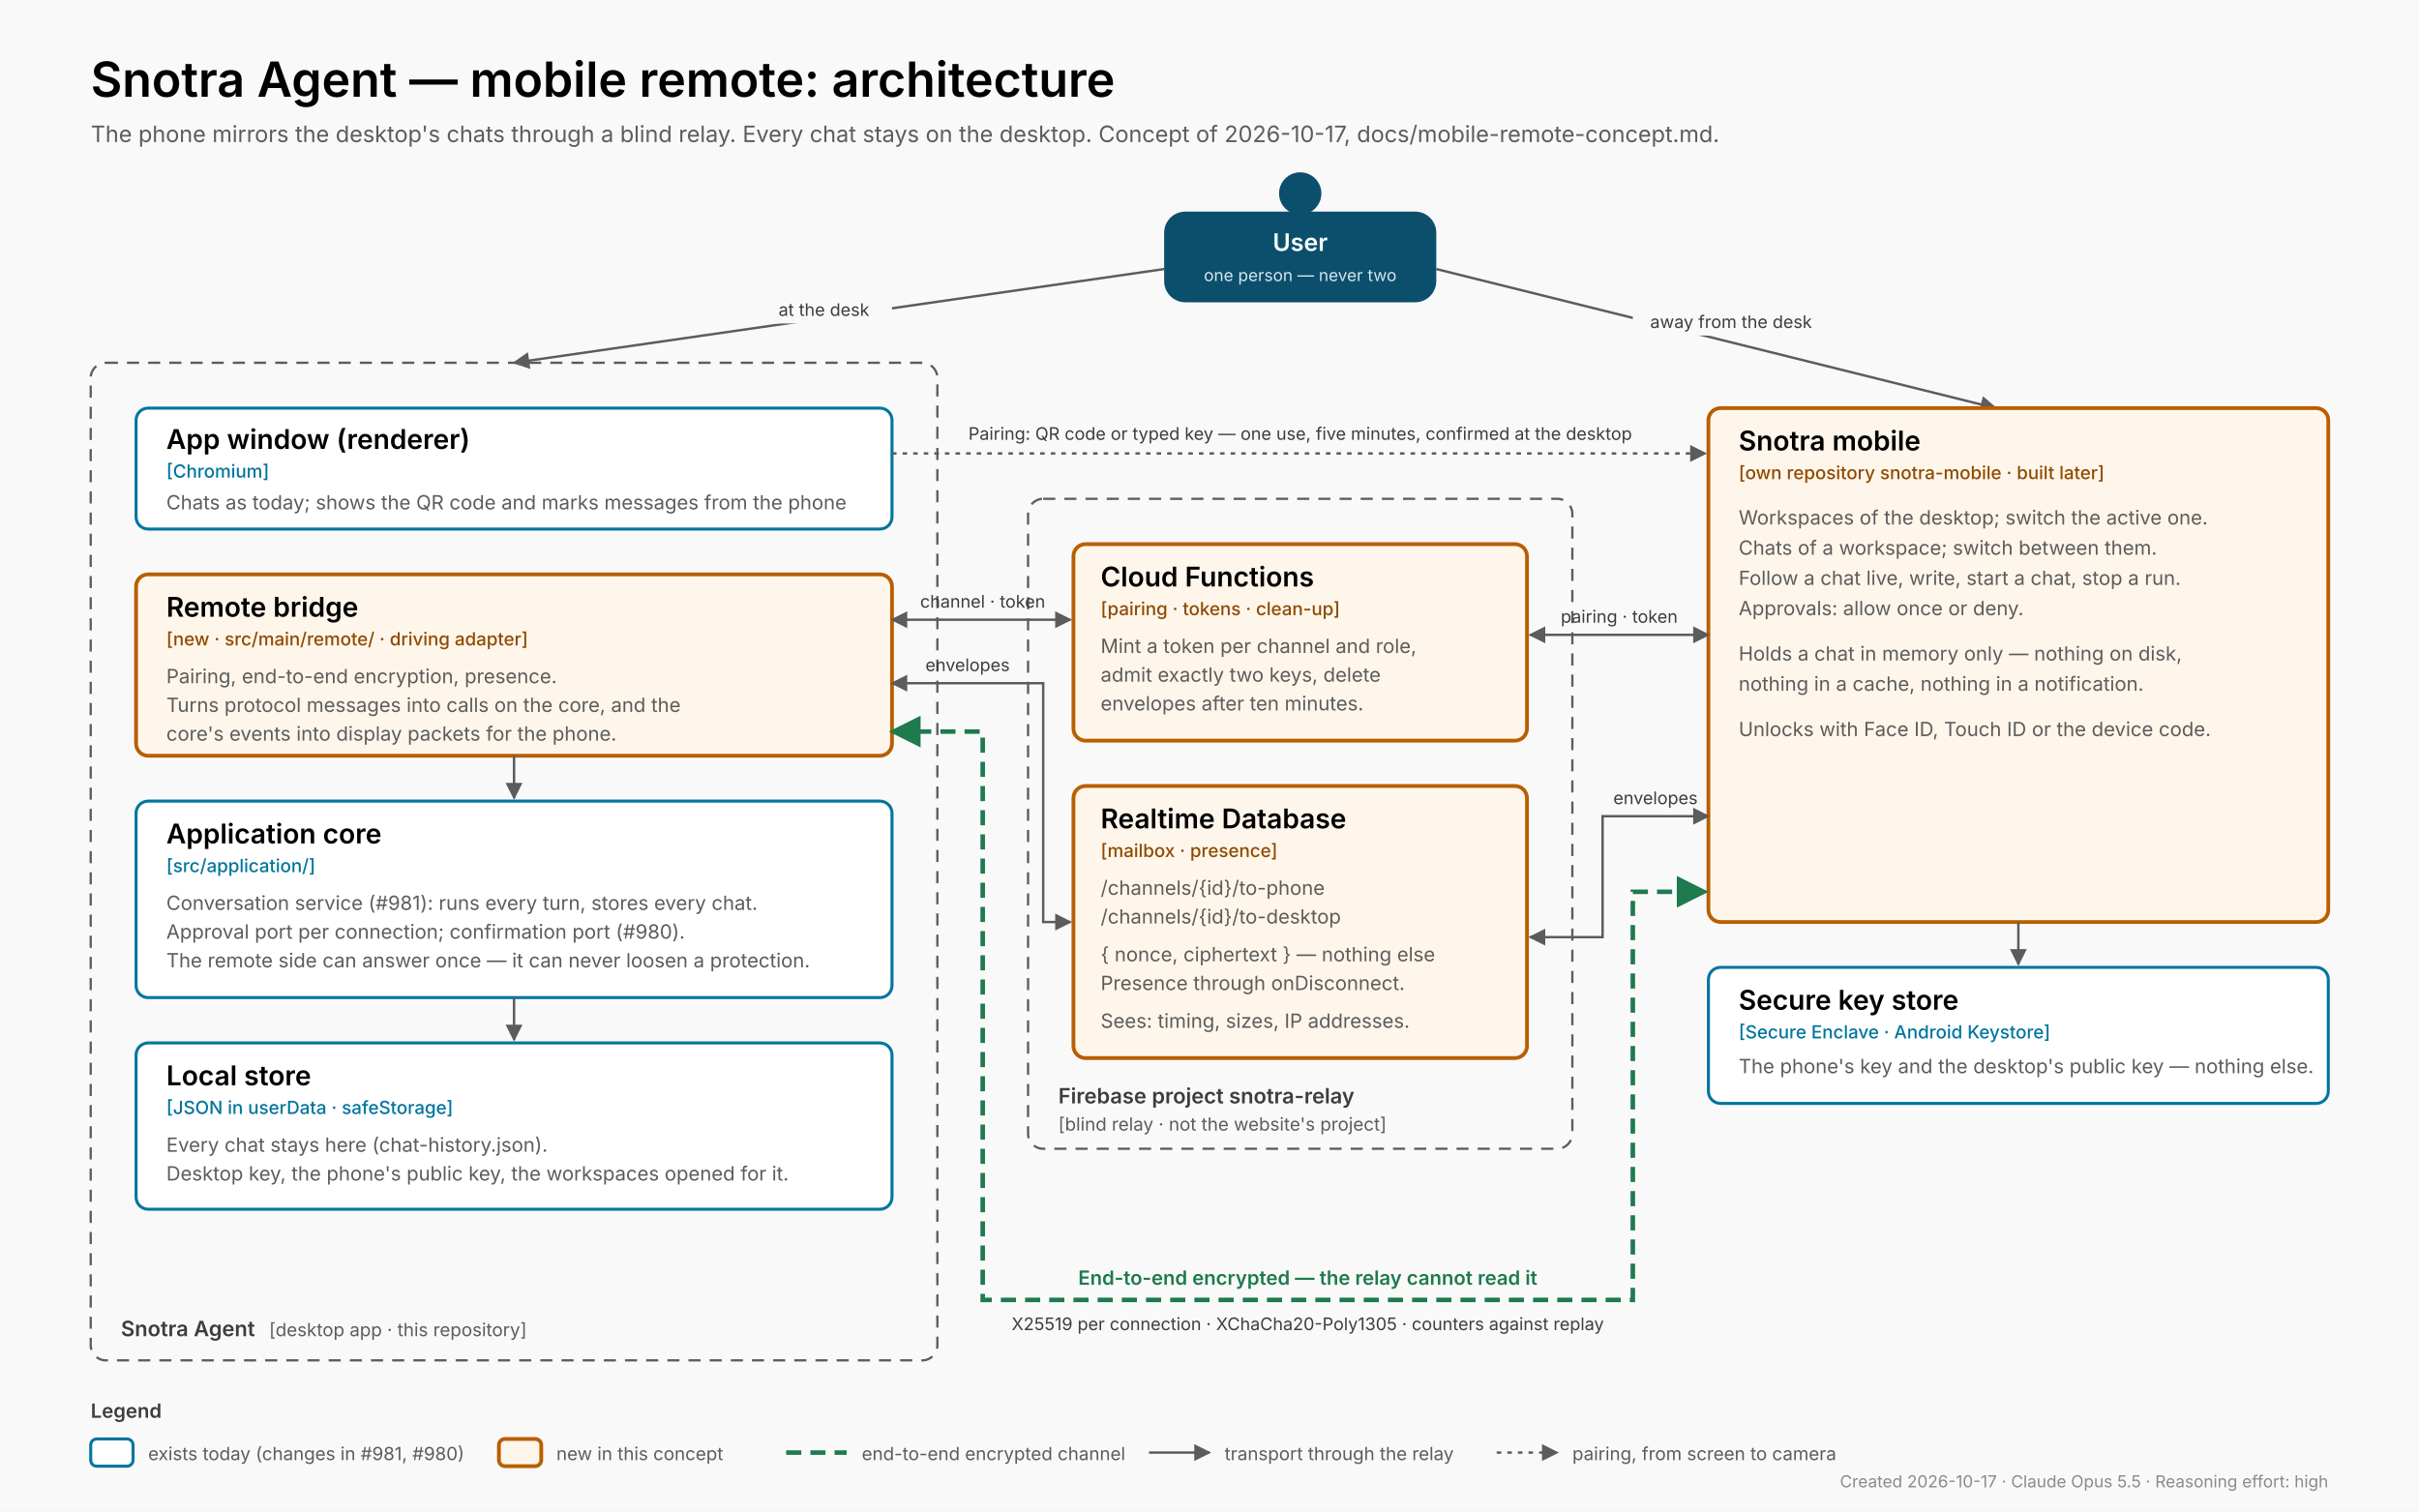
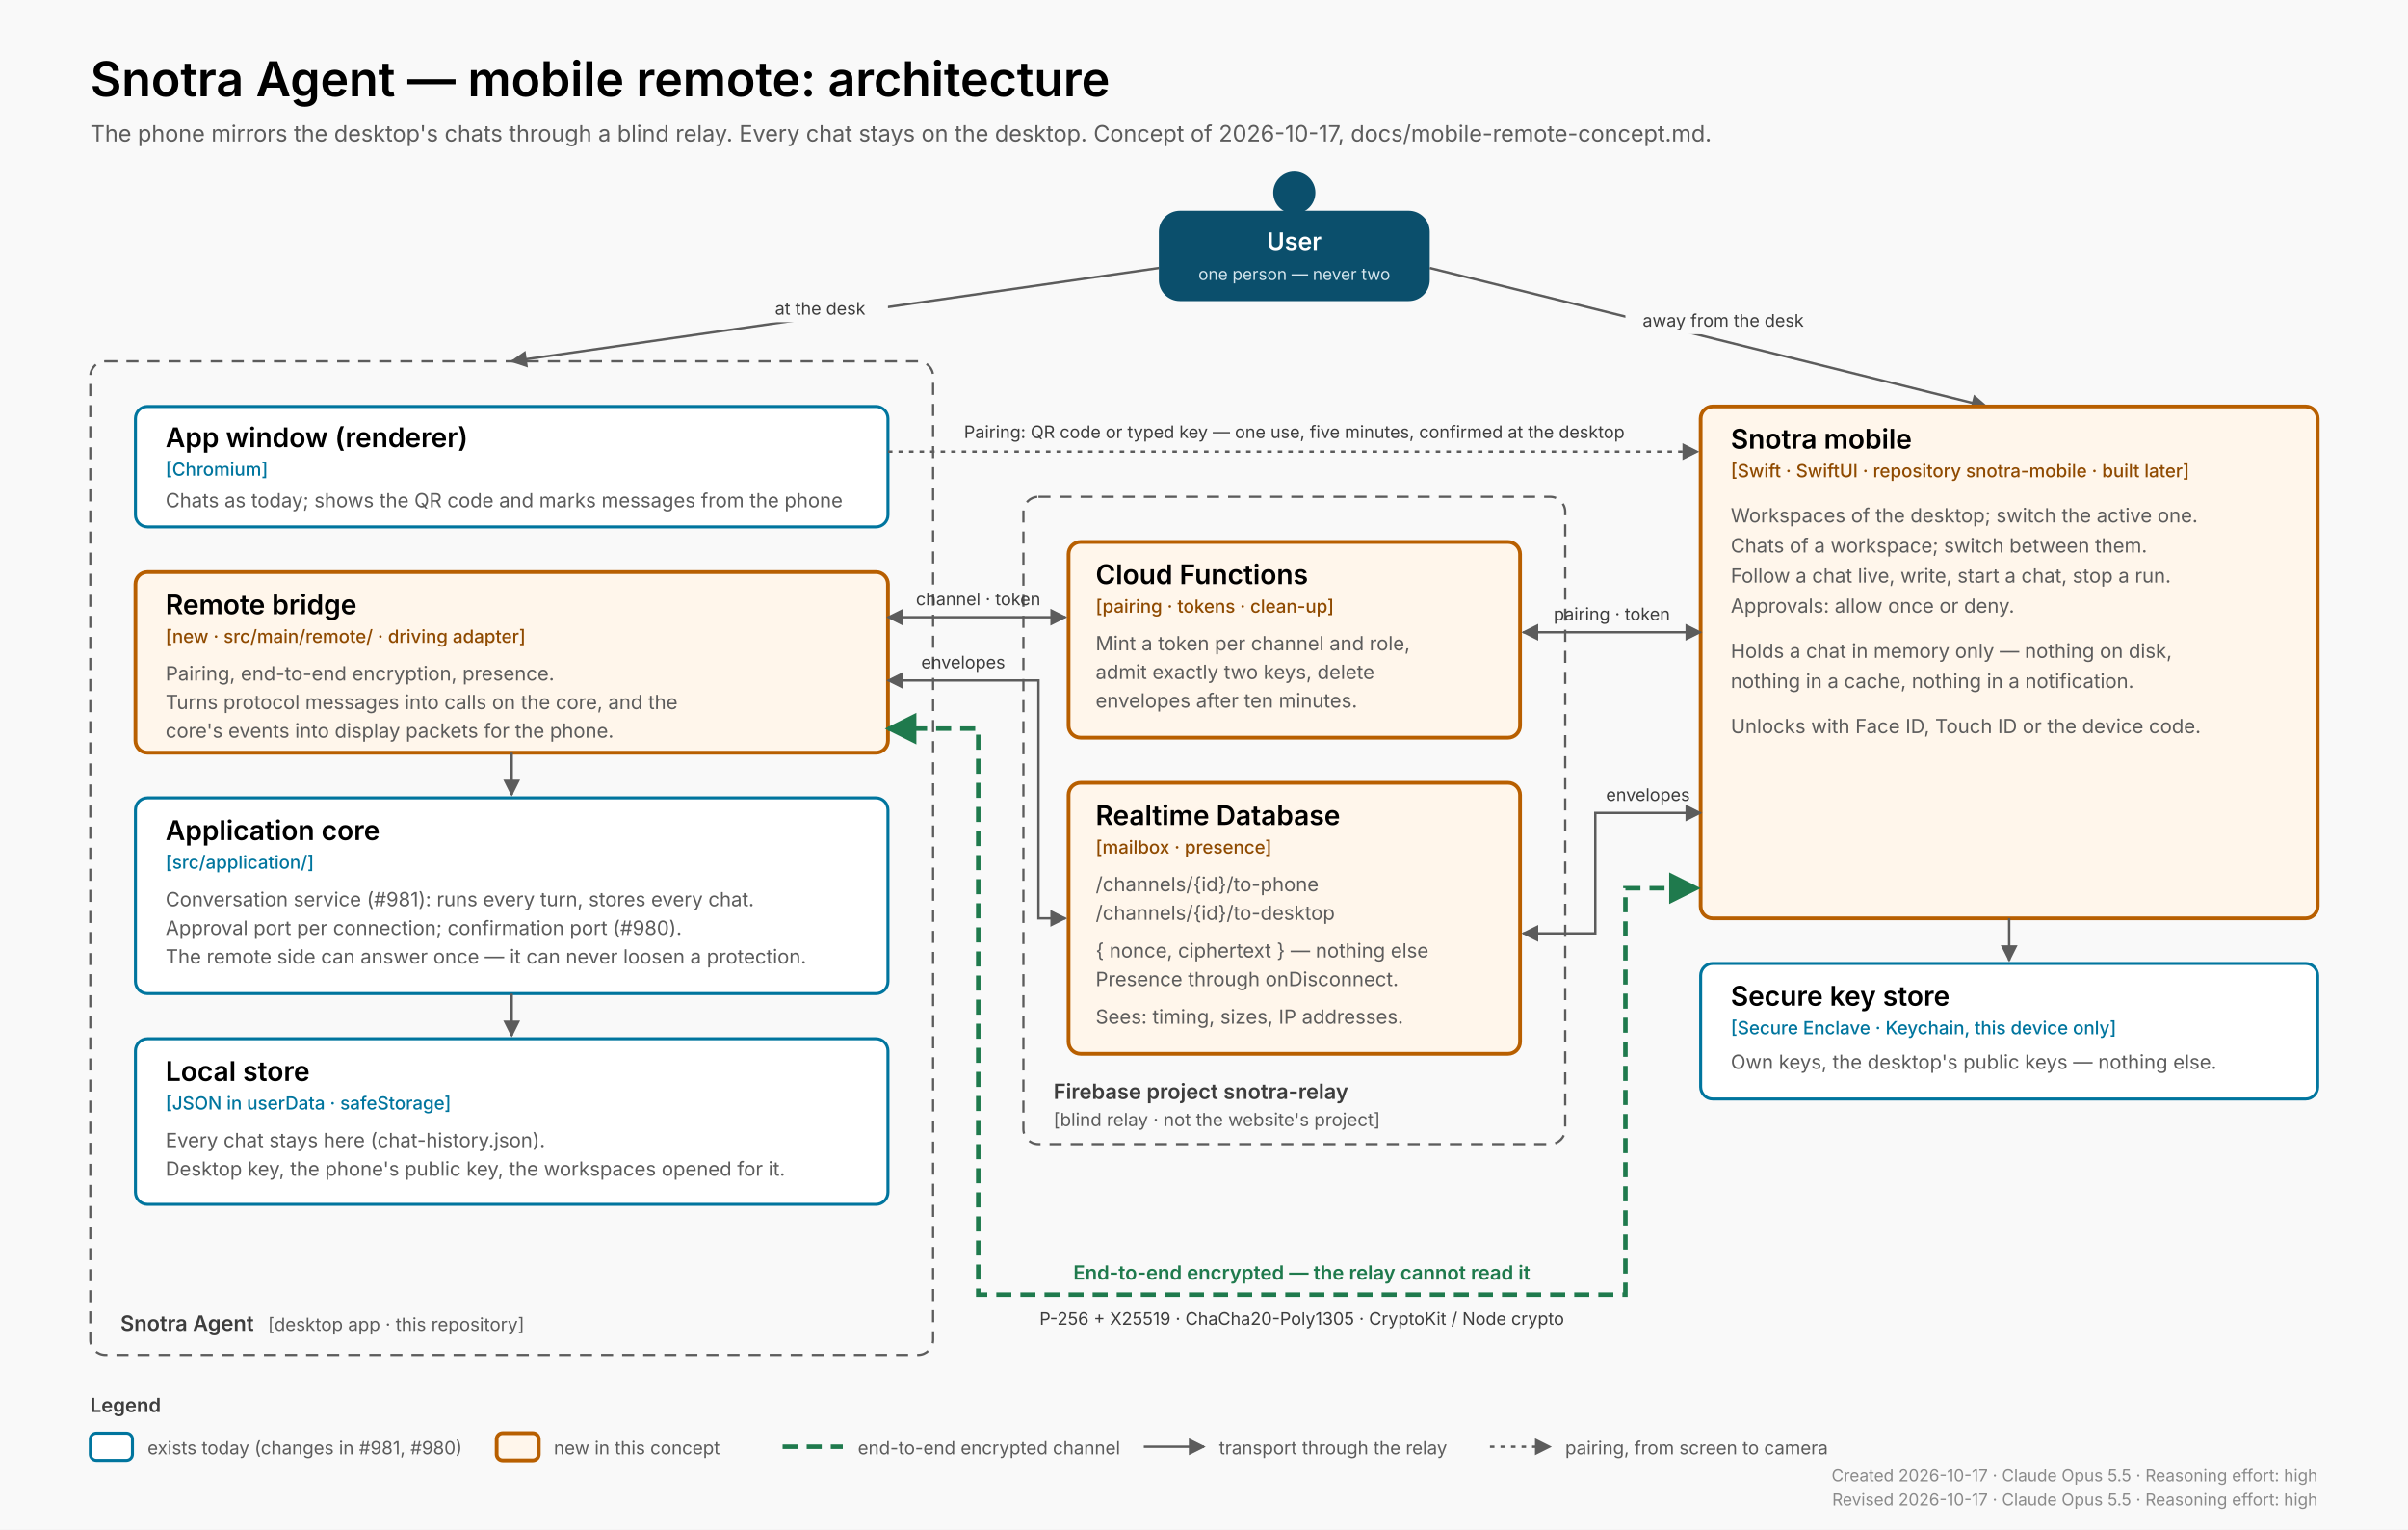
- <svg xmlns="http://www.w3.org/2000/svg" width="1600" height="1000" viewBox="0 0 1600 1000" role="img" aria-labelledby="title description">
+ <svg xmlns="http://www.w3.org/2000/svg" width="1600" height="1016" viewBox="0 0 1600 1016" role="img" aria-labelledby="title description">
  <defs>
    <marker id="arrow" viewBox="0 0 10 10" refX="9" refY="5" markerWidth="7" markerHeight="7" orient="auto-start-reverse">
      <path d="M 0 0 L 10 5 L 0 10 z" fill="#5C5C5C" />
    </marker>
    <marker id="arrow-e2e" viewBox="0 0 10 10" refX="9" refY="5" markerWidth="7" markerHeight="7" orient="auto-start-reverse">
      <path d="M 0 0 L 10 5 L 0 10 z" fill="#1F7A4D" />
    </marker>
    <style>
      text { font-family: Inter, -apple-system, BlinkMacSystemFont, "Segoe UI", sans-serif; }
      .canvas { fill: #F9F9F9; }
      .page-title { fill: #000000; font-size: 32px; font-weight: 600; }
      .page-sub { fill: #5C5C5C; font-size: 15px; }
      .boundary { fill: none; stroke: #5C5C5C; stroke-width: 1.5; stroke-dasharray: 8 6; }
      .boundary-label { fill: #3D3D3D; font-size: 14px; font-weight: 600; }
      .boundary-tag { fill: #5C5C5C; font-size: 12px; }
      .container { fill: #FFFFFF; stroke: #00759E; stroke-width: 2; }
      .container--new { fill: #FFF6EB; stroke: #B85F00; stroke-width: 2.5; }
      .person { fill: #0B4F6C; }
      .name { fill: #000000; font-size: 18px; font-weight: 600; }
      .tech { fill: #00759E; font-size: 12px; font-weight: 500; }
      .tech--new { fill: #8F4A00; font-size: 12px; font-weight: 500; }
      .desc { fill: #5C5C5C; font-size: 13px; }
      .person-name { fill: #FFFFFF; font-size: 16px; font-weight: 600; text-anchor: middle; }
      .person-sub { fill: #D5E6EE; font-size: 11px; text-anchor: middle; }
      .edge { fill: none; stroke: #5C5C5C; stroke-width: 1.6; }
      .edge--pair { fill: none; stroke: #5C5C5C; stroke-width: 1.6; stroke-dasharray: 3 4; }
      .edge--e2e { fill: none; stroke: #1F7A4D; stroke-width: 3; stroke-dasharray: 10 6; }
      .edge-label { fill: #3D3D3D; font-size: 11.5px; text-anchor: middle; }
      .edge-label--e2e { fill: #1F7A4D; font-size: 13px; font-weight: 600; text-anchor: middle; }
      .label-bg { fill: #F9F9F9; }
      .legend-title { fill: #3D3D3D; font-size: 13px; font-weight: 600; }
      .legend-text { fill: #5C5C5C; font-size: 12px; }
      .stamp { fill: #8A8A8A; font-size: 11px; text-anchor: end; }
    </style>
  </defs>
-   <rect class="canvas" width="1600" height="1000" />
+   <rect class="canvas" width="1600" height="1016" />
  <text class="page-title" x="60" y="64">Snotra Agent — mobile remote: architecture</text>
  <text class="page-sub" x="60" y="94">The phone mirrors the desktop's chats through a blind relay. Every chat stays on the desktop. Concept of 2026-10-17, docs/mobile-remote-concept.md.</text>
  <circle class="person" cx="860" cy="128" r="14" />
  <rect class="person" x="770" y="140" width="180" height="60" rx="14" />
  <text class="person-name" x="860" y="166">User</text>
  <text class="person-sub" x="860" y="186">one person — never two</text>
  <path class="edge" d="M 770 178 L 340 240" marker-end="url(#arrow)" />
  <rect class="label-bg" x="500" y="196" width="90" height="18" />
  <text class="edge-label" x="545" y="209">at the desk</text>
  <path class="edge" d="M 950 178 L 1320 270" marker-end="url(#arrow)" />
  <rect class="label-bg" x="1080" y="204" width="130" height="18" />
  <text class="edge-label" x="1145" y="217">away from the desk</text>
  <rect class="boundary" x="60" y="240" width="560" height="660" rx="10" />
  <text class="boundary-label" x="80" y="884">Snotra Agent</text>
  <text class="boundary-tag" x="178" y="884">[desktop app · this repository]</text>
  <rect class="container" x="90" y="270" width="500" height="80" rx="8" />
  <text class="name" x="110" y="297">App window (renderer)</text>
  <text class="tech" x="110" y="316">[Chromium]</text>
  <text class="desc" x="110" y="337">Chats as today; shows the QR code and marks messages from the phone</text>
  <rect class="container--new" x="90" y="380" width="500" height="120" rx="8" />
  <text class="name" x="110" y="408">Remote bridge</text>
  <text class="tech--new" x="110" y="427">[new · src/main/remote/ · driving adapter]</text>
  <text class="desc" x="110" y="452">Pairing, end-to-end encryption, presence.</text>
  <text class="desc" x="110" y="471">Turns protocol messages into calls on the core, and the</text>
  <text class="desc" x="110" y="490">core's events into display packets for the phone.</text>
  <rect class="container" x="90" y="530" width="500" height="130" rx="8" />
  <text class="name" x="110" y="558">Application core</text>
  <text class="tech" x="110" y="577">[src/application/]</text>
  <text class="desc" x="110" y="602">Conversation service (#981): runs every turn, stores every chat.</text>
  <text class="desc" x="110" y="621">Approval port per connection; confirmation port (#980).</text>
  <text class="desc" x="110" y="640">The remote side can answer once — it can never loosen a protection.</text>
  <rect class="container" x="90" y="690" width="500" height="110" rx="8" />
  <text class="name" x="110" y="718">Local store</text>
  <text class="tech" x="110" y="737">[JSON in userData · safeStorage]</text>
  <text class="desc" x="110" y="762">Every chat stays here (chat-history.json).</text>
  <text class="desc" x="110" y="781">Desktop key, the phone's public key, the workspaces opened for it.</text>
  <path class="edge" d="M 340 500 V 528" marker-end="url(#arrow)" />
  <path class="edge" d="M 340 660 V 688" marker-end="url(#arrow)" />
  <rect class="boundary" x="680" y="330" width="360" height="430" rx="10" />
  <text class="boundary-label" x="700" y="730">Firebase project snotra-relay</text>
  <text class="boundary-tag" x="700" y="748">[blind relay · not the website's project]</text>
  <rect class="container--new" x="710" y="360" width="300" height="130" rx="8" />
  <text class="name" x="728" y="388">Cloud Functions</text>
  <text class="tech--new" x="728" y="407">[pairing · tokens · clean-up]</text>
  <text class="desc" x="728" y="432">Mint a token per channel and role,</text>
  <text class="desc" x="728" y="451">admit exactly two keys, delete</text>
  <text class="desc" x="728" y="470">envelopes after ten minutes.</text>
  <rect class="container--new" x="710" y="520" width="300" height="180" rx="8" />
  <text class="name" x="728" y="548">Realtime Database</text>
  <text class="tech--new" x="728" y="567">[mailbox · presence]</text>
  <text class="desc" x="728" y="592">/channels/{id}/to-phone</text>
  <text class="desc" x="728" y="611">/channels/{id}/to-desktop</text>
  <text class="desc" x="728" y="636">{ nonce, ciphertext } — nothing else</text>
  <text class="desc" x="728" y="655">Presence through onDisconnect.</text>
  <text class="desc" x="728" y="680">Sees: timing, sizes, IP addresses.</text>
  <rect class="container--new" x="1130" y="270" width="410" height="340" rx="8" />
  <text class="name" x="1150" y="298">Snotra mobile</text>
-   <text class="tech--new" x="1150" y="317">[own repository snotra-mobile · built later]</text>
+   <text class="tech--new" x="1150" y="317">[Swift · SwiftUI · repository snotra-mobile · built later]</text>
  <text class="desc" x="1150" y="347">Workspaces of the desktop; switch the active one.</text>
  <text class="desc" x="1150" y="367">Chats of a workspace; switch between them.</text>
  <text class="desc" x="1150" y="387">Follow a chat live, write, start a chat, stop a run.</text>
  <text class="desc" x="1150" y="407">Approvals: allow once or deny.</text>
  <text class="desc" x="1150" y="437">Holds a chat in memory only — nothing on disk,</text>
  <text class="desc" x="1150" y="457">nothing in a cache, nothing in a notification.</text>
  <text class="desc" x="1150" y="487">Unlocks with Face ID, Touch ID or the device code.</text>
  <rect class="container" x="1130" y="640" width="410" height="90" rx="8" />
  <text class="name" x="1150" y="668">Secure key store</text>
-   <text class="tech" x="1150" y="687">[Secure Enclave · Android Keystore]</text>
-   <text class="desc" x="1150" y="710">The phone's key and the desktop's public key — nothing else.</text>
+   <text class="tech" x="1150" y="687">[Secure Enclave · Keychain, this device only]</text>
+   <text class="desc" x="1150" y="710">Own keys, the desktop's public keys — nothing else.</text>
  <path class="edge" d="M 1335 610 V 638" marker-end="url(#arrow)" />
  <path class="edge--pair" d="M 590 300 H 1128" marker-end="url(#arrow)" />
  <rect class="label-bg" x="636" y="278" width="448" height="18" />
  <text class="edge-label" x="860" y="291">Pairing: QR code or typed key — one use, five minutes, confirmed at the desktop</text>
  <path class="edge" d="M 590 410 H 708" marker-start="url(#arrow)" marker-end="url(#arrow)" />
  <text class="edge-label" x="650" y="402">channel · token</text>
  <path class="edge" d="M 590 452 H 690 V 610 H 708" marker-start="url(#arrow)" marker-end="url(#arrow)" />
  <text class="edge-label" x="640" y="444">envelopes</text>
  <path class="edge" d="M 1130 420 H 1012" marker-start="url(#arrow)" marker-end="url(#arrow)" />
  <text class="edge-label" x="1071" y="412">pairing · token</text>
  <path class="edge" d="M 1130 540 H 1060 V 620 H 1012" marker-start="url(#arrow)" marker-end="url(#arrow)" />
  <text class="edge-label" x="1095" y="532">envelopes</text>
  <path class="edge--e2e" d="M 590 484 H 650 V 860 H 1080 V 590 H 1128" marker-start="url(#arrow-e2e)" marker-end="url(#arrow-e2e)" />
  <rect class="label-bg" x="660" y="836" width="410" height="18" />
  <text class="edge-label--e2e" x="865" y="850">End-to-end encrypted — the relay cannot read it</text>
-   <text class="edge-label" x="865" y="880">X25519 per connection · XChaCha20-Poly1305 · counters against replay</text>
+   <text class="edge-label" x="865" y="880">P-256 + X25519 · ChaCha20-Poly1305 · CryptoKit / Node crypto</text>
  <text class="legend-title" x="60" y="938">Legend</text>
  <rect class="container" x="60" y="952" width="28" height="18" rx="4" />
  <text class="legend-text" x="98" y="966">exists today (changes in #981, #980)</text>
  <rect class="container--new" x="330" y="952" width="28" height="18" rx="4" />
  <text class="legend-text" x="368" y="966">new in this concept</text>
  <path class="edge--e2e" d="M 520 961 H 560" />
  <text class="legend-text" x="570" y="966">end-to-end encrypted channel</text>
  <path class="edge" d="M 760 961 H 800" marker-end="url(#arrow)" />
  <text class="legend-text" x="810" y="966">transport through the relay</text>
  <path class="edge--pair" d="M 990 961 H 1030" marker-end="url(#arrow)" />
  <text class="legend-text" x="1040" y="966">pairing, from screen to camera</text>
  <text class="stamp" x="1540" y="984">Created 2026-10-17 · Claude Opus 5.5 · Reasoning effort: high</text>
+   <text class="stamp" x="1540" y="1000">Revised 2026-10-17 · Claude Opus 5.5 · Reasoning effort: high</text>
</svg>
